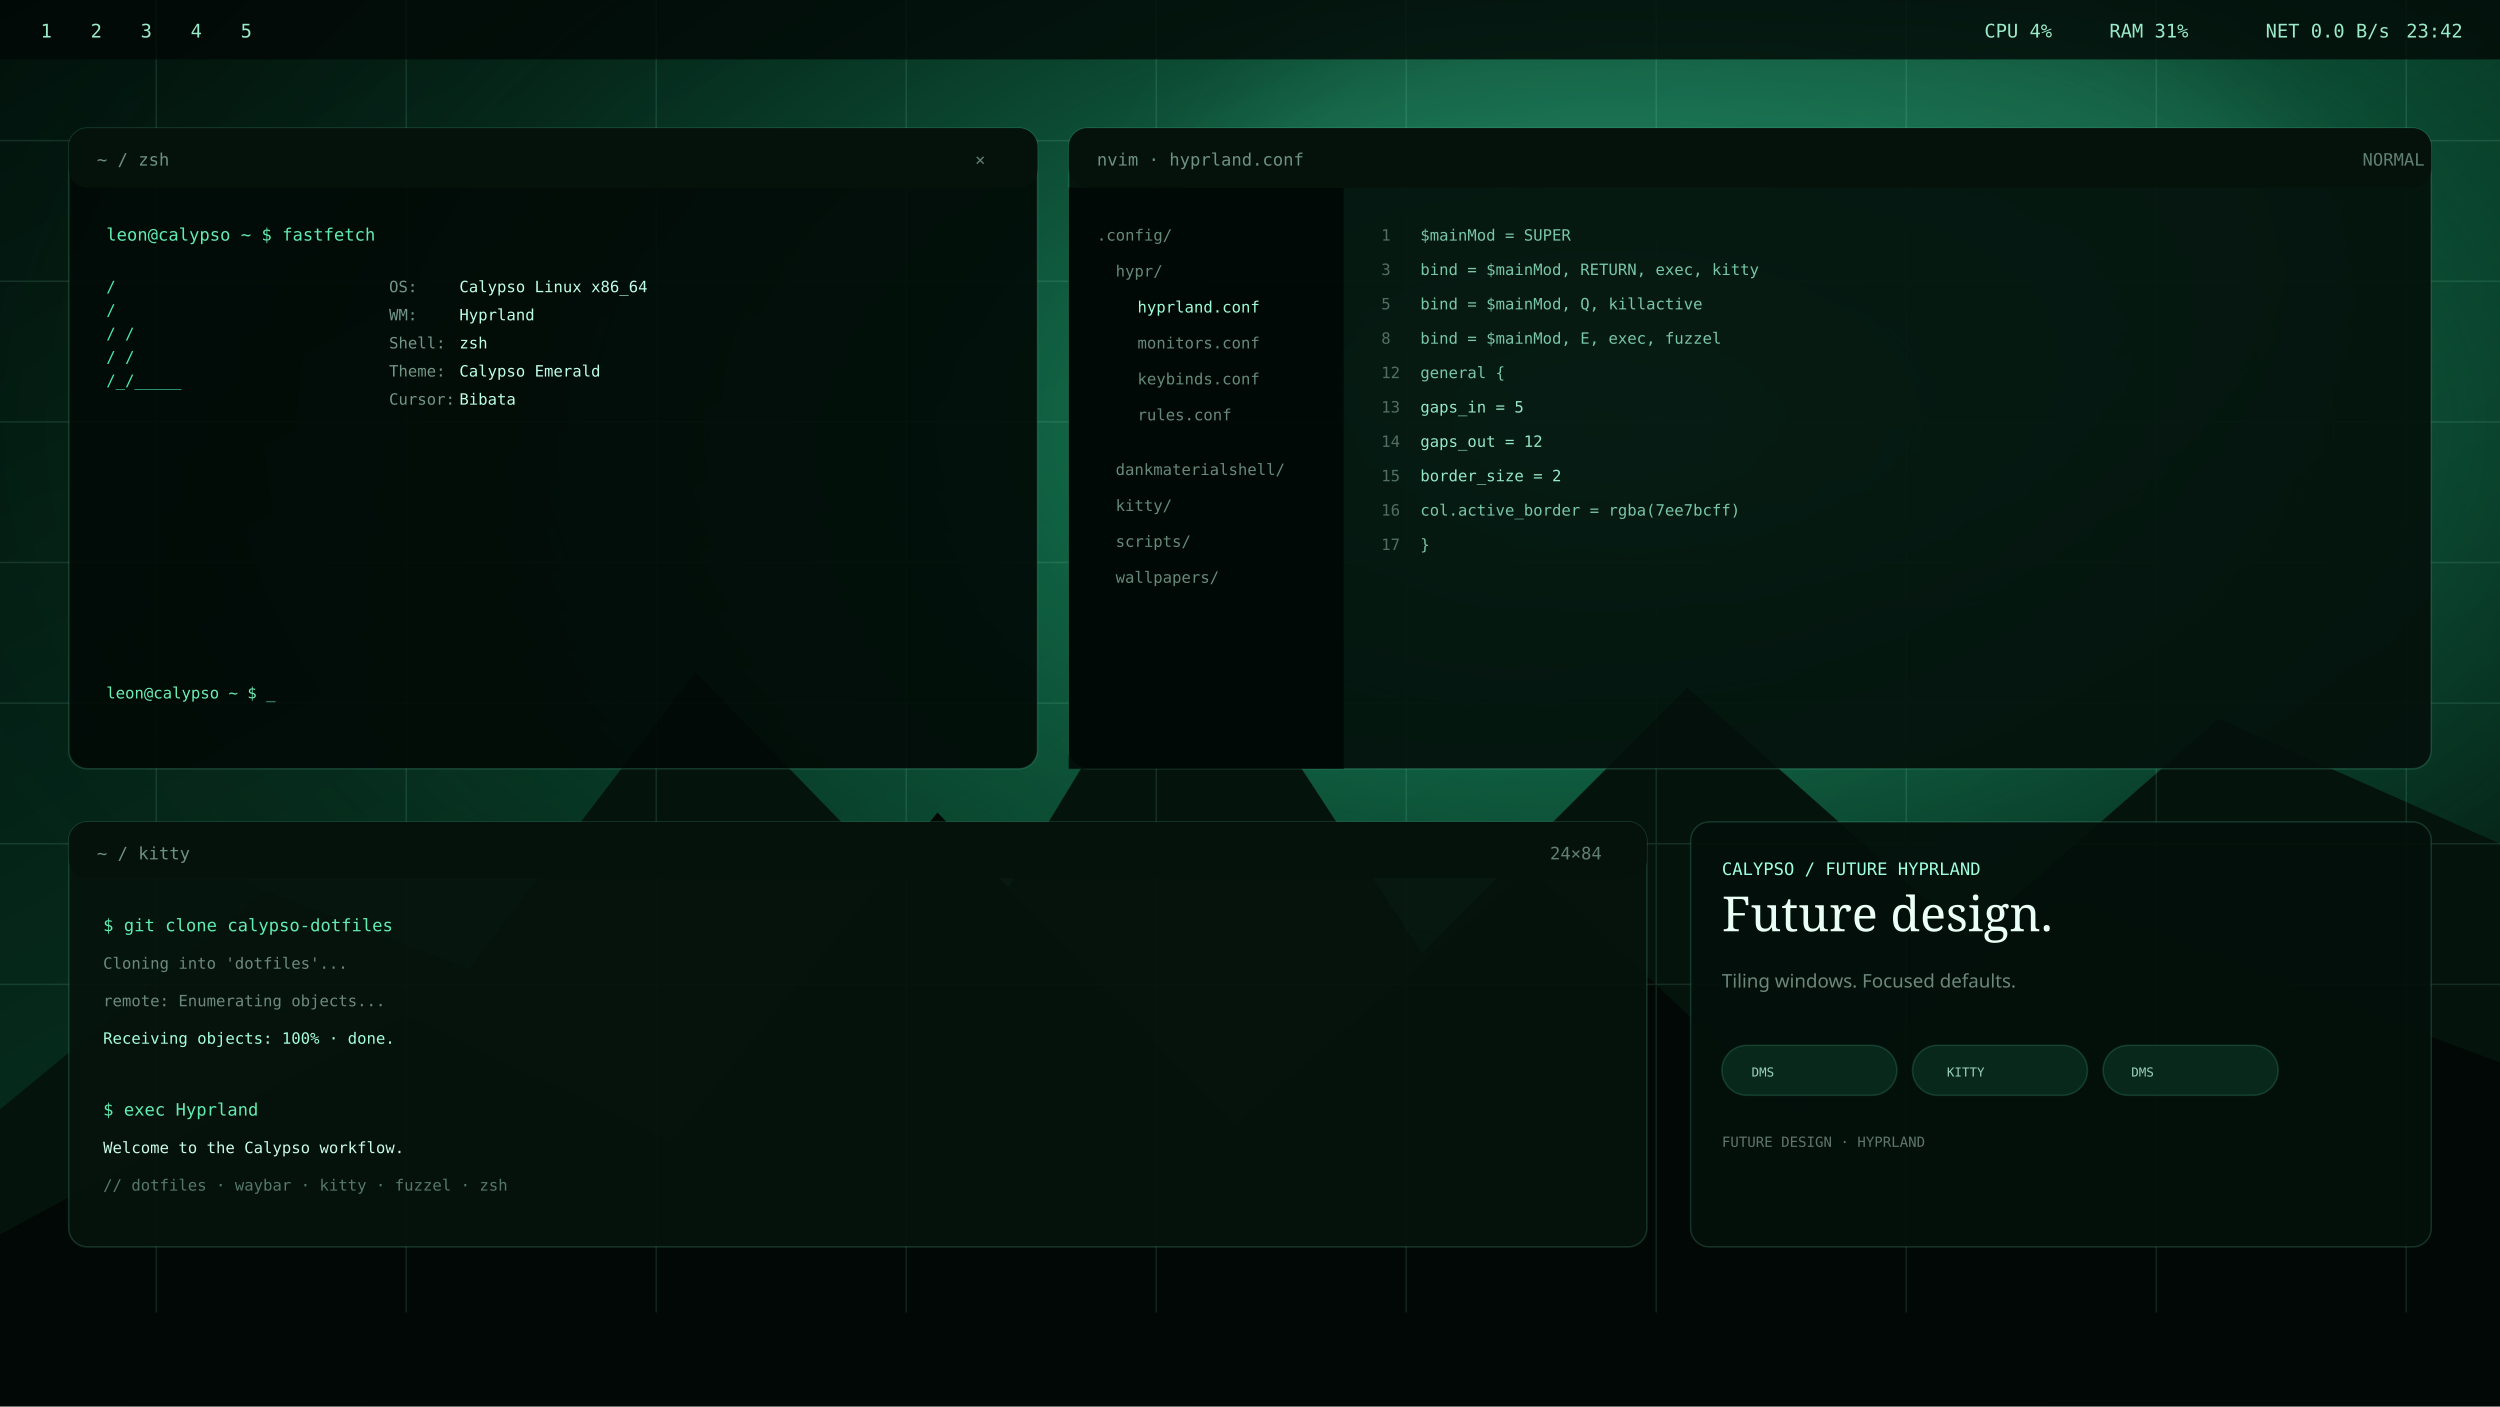
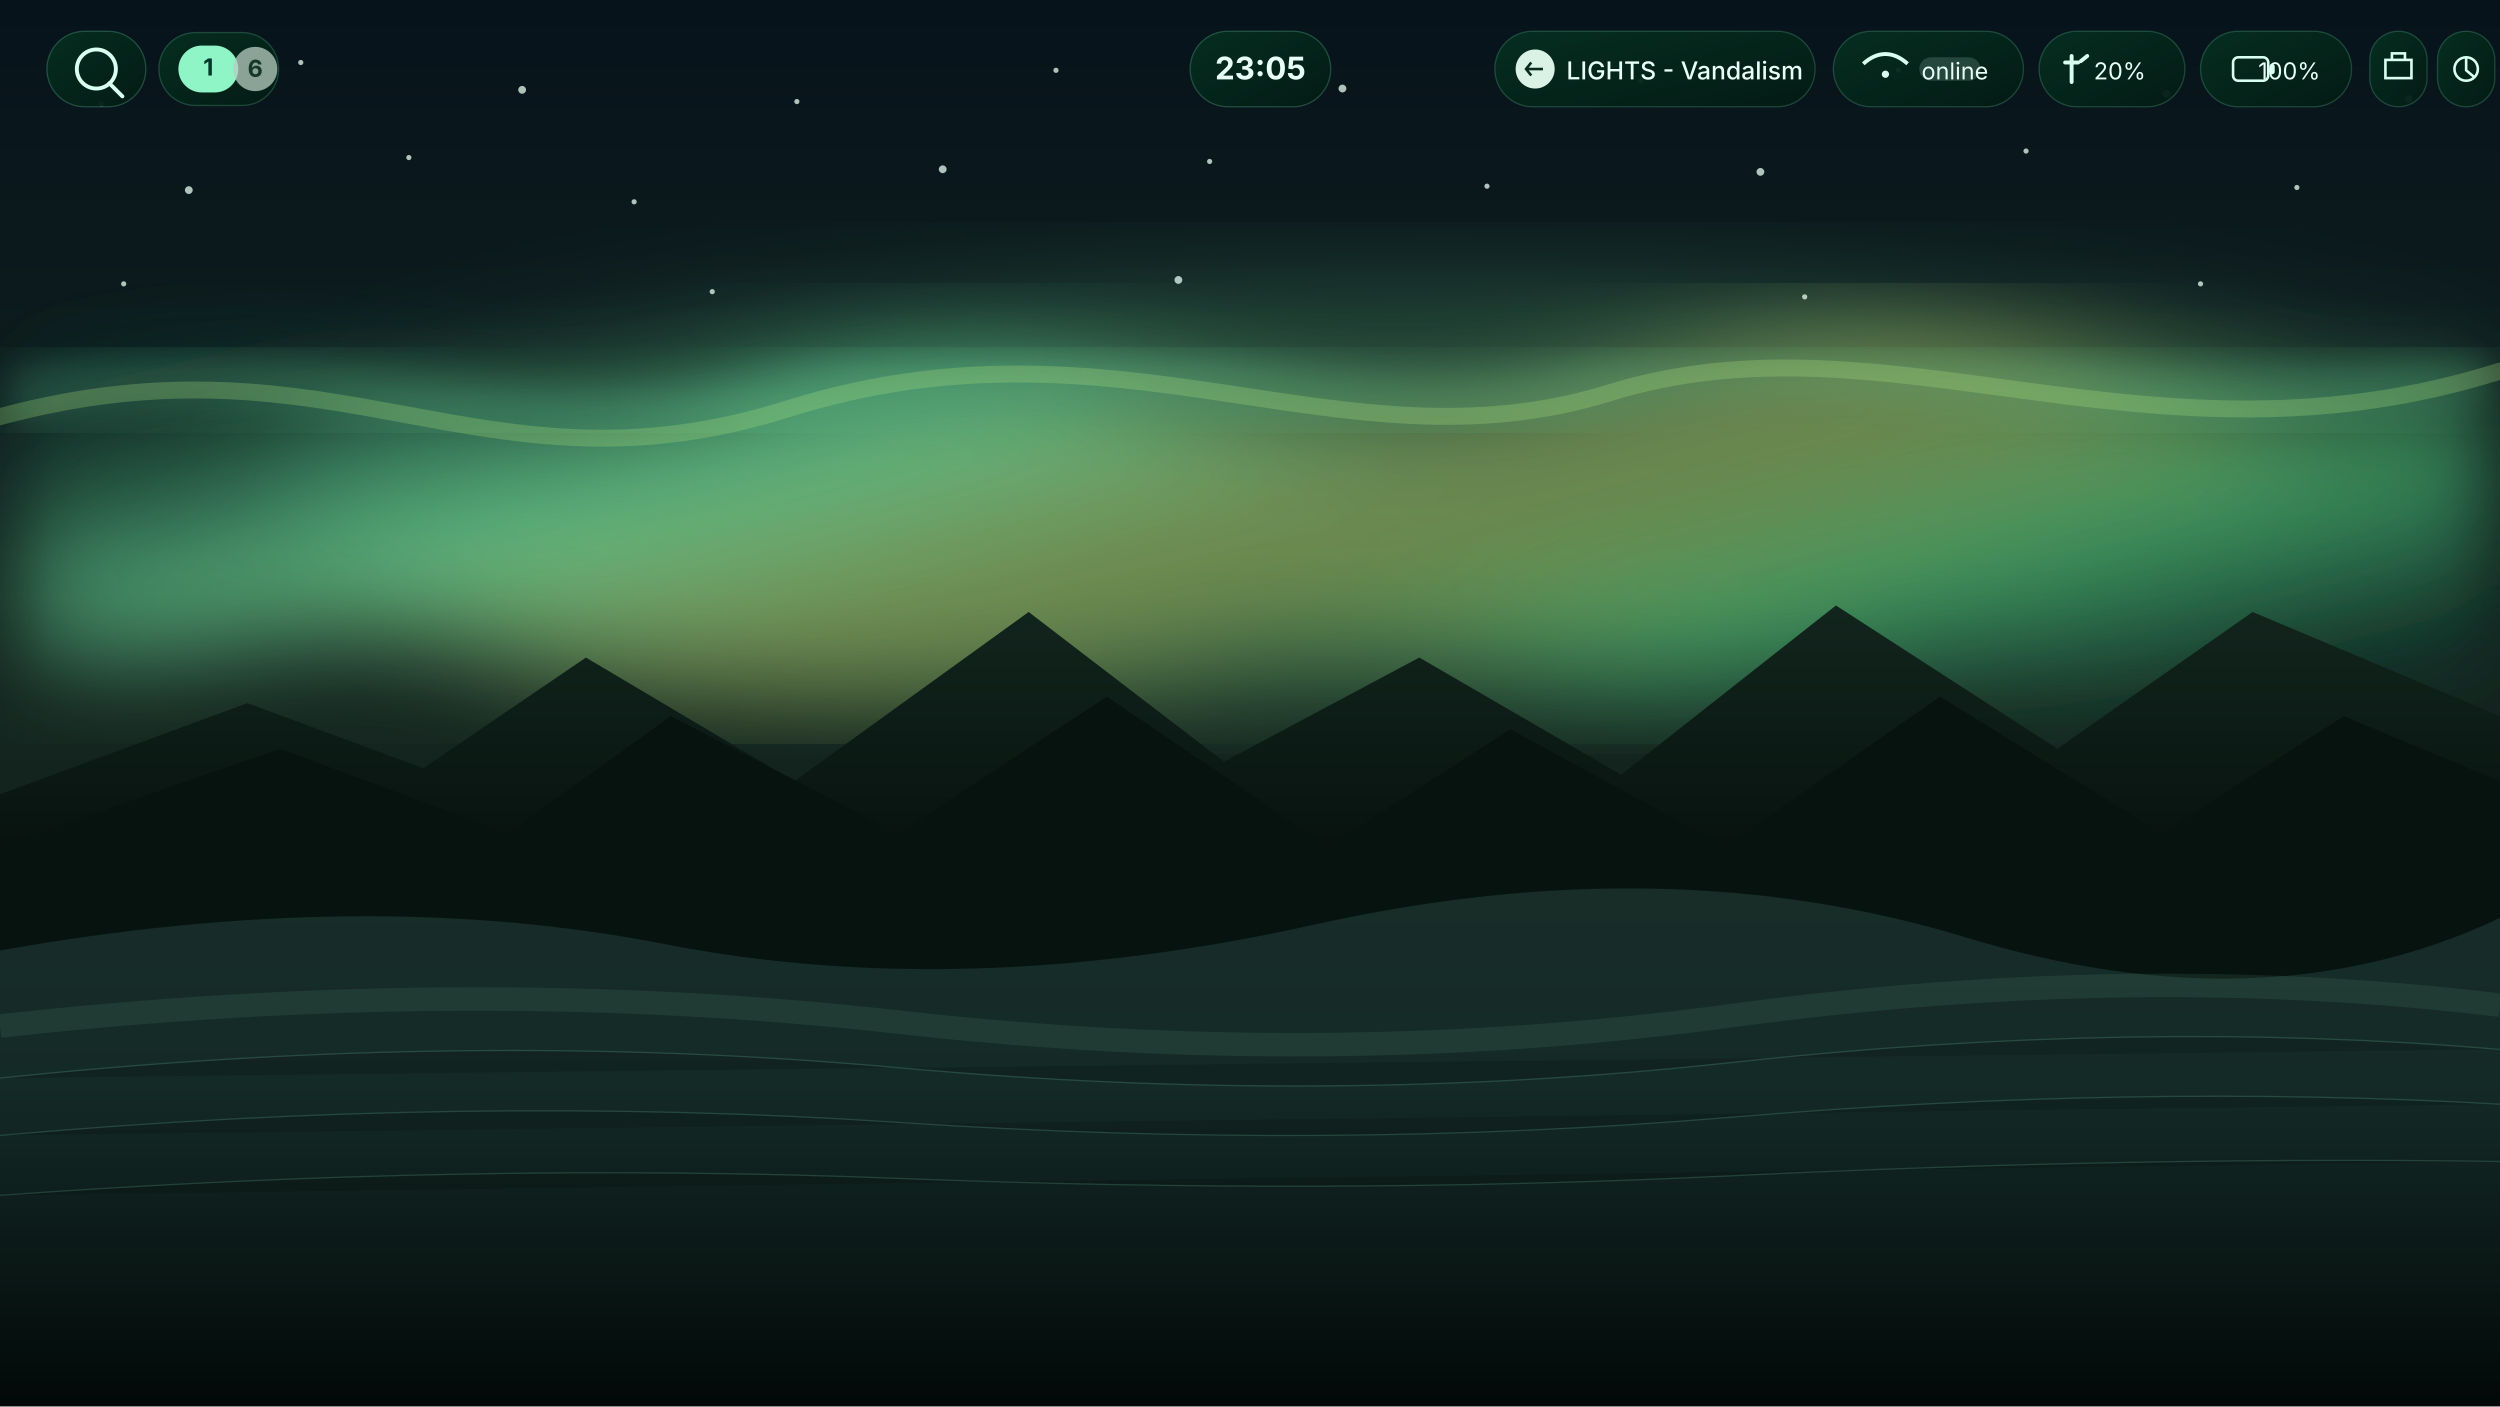
- <svg xmlns="http://www.w3.org/2000/svg" viewBox="0 0 1600 900">
+ <svg xmlns="http://www.w3.org/2000/svg" viewBox="0 0 1920 1080" role="img" aria-labelledby="title desc">
  <defs>
-     <linearGradient id="bg" x1="0" y1="0" x2="1" y2="1">
-       <stop stop-color="#02110b" />
-       <stop offset=".5" stop-color="#06301f" />
-       <stop offset="1" stop-color="#010603" />
+     <linearGradient id="sky" x1="0" y1="0" x2="0" y2="1">
+       <stop offset="0" stop-color="#07131b" />
+       <stop offset=".52" stop-color="#14251f" />
+       <stop offset="1" stop-color="#08110f" />
    </linearGradient>
-     <radialGradient id="aurora" cx=".64" cy=".3" r=".7">
-       <stop stop-color="#35efaa" stop-opacity=".55" />
-       <stop offset=".65" stop-color="#19a976" stop-opacity=".12" />
-       <stop offset="1" stop-color="#0a2d1e" stop-opacity="0" />
-     </radialGradient>
-     <filter id="blur">
-       <feGaussianBlur stdDeviation="34" />
+     <linearGradient id="aurora" x1="0" y1=".2" x2="1" y2=".8">
+       <stop stop-color="#0b4f3d" stop-opacity=".15" />
+       <stop offset=".3" stop-color="#72e7a2" stop-opacity=".74" />
+       <stop offset=".55" stop-color="#d9df6b" stop-opacity=".4" />
+       <stop offset=".78" stop-color="#43bd74" stop-opacity=".7" />
+       <stop offset="1" stop-color="#0b4f3d" stop-opacity=".1" />
+     </linearGradient>
+     <linearGradient id="mountain" x1="0" y1="0" x2="0" y2="1">
+       <stop stop-color="#12251d" />
+       <stop offset="1" stop-color="#020807" />
+     </linearGradient>
+     <linearGradient id="water" x1="0" y1="0" x2="0" y2="1">
+       <stop stop-color="#182d28" />
+       <stop offset=".38" stop-color="#142a27" />
+       <stop offset="1" stop-color="#020908" />
+     </linearGradient>
+     <linearGradient id="capsule" x1="0" y1="0" x2="1" y2="1">
+       <stop stop-color="#062f21" stop-opacity=".94" />
+       <stop offset="1" stop-color="#031b14" stop-opacity=".96" />
+     </linearGradient>
+     <filter id="glow">
+       <feGaussianBlur stdDeviation="18" />
+     </filter>
+     <filter id="soft">
+       <feGaussianBlur stdDeviation="40" />
    </filter>
  </defs>
-   <rect width="1600" height="900" fill="url(#bg)" />
-   <rect width="1600" height="900" fill="url(#aurora)" />
-   <path d="M0 710 170 570 300 620 445 430 620 610 760 380 910 610 1080 440 1260 600 1420 460 1600 540V900H0Z" fill="#04130c" />
-   <path d="M0 790 260 650 430 730 600 520 790 720 980 555 1150 715 1320 575 1600 680V900H0Z" fill="#020805" />
-   <ellipse cx="1120" cy="160" rx="360" ry="190" fill="#6dffd3" opacity=".10" filter="url(#blur)" />
-   <g opacity=".11" stroke="#9dffde">
-     <path d="M0 90H1600M0 180H1600M0 270H1600M0 360H1600M0 450H1600M0 540H1600M0 630H1600" />
-     <path d="M100 0V840M260 0V840M420 0V840M580 0V840M740 0V840M900 0V840M1060 0V840M1220 0V840M1380 0V840M1540 0V840" />
+   <rect width="1920" height="1080" fill="url(#sky)" />
+   <ellipse cx="1110" cy="375" rx="900" ry="170" fill="#7affad" opacity=".16" filter="url(#soft)" />
+   <path d="M0 285 C230 215 355 365 555 300 C755 235 895 315 1065 315 C1250 315 1360 205 1570 265 C1740 315 1820 350 1920 305 L1920 515 C1740 585 1600 480 1445 510 C1230 555 1110 475 930 510 C745 545 545 560 380 505 C220 450 145 535 0 485 Z" fill="url(#aurora)" filter="url(#soft)" />
+   <path d="M0 310 C260 240 370 378 605 304 C860 224 1030 355 1235 292 C1450 225 1650 360 1920 275" fill="none" stroke="#75e8a7" stroke-width="46" stroke-linecap="round" opacity=".22" filter="url(#glow)" />
+   <path d="M0 320 C260 250 370 388 605 314 C860 234 1030 365 1235 302 C1450 235 1650 370 1920 285" fill="none" stroke="#b1e981" stroke-width="13" stroke-linecap="round" opacity=".26" />
+   <g fill="#d8efe4" opacity=".8">
+     <circle cx="78" cy="80" r="2" />
+     <circle cx="145" cy="146" r="3" />
+     <circle cx="231" cy="48" r="2" />
+     <circle cx="314" cy="121" r="2" />
+     <circle cx="401" cy="69" r="3" />
+     <circle cx="487" cy="155" r="2" />
+     <circle cx="612" cy="78" r="2" />
+     <circle cx="724" cy="130" r="3" />
+     <circle cx="811" cy="54" r="2" />
+     <circle cx="929" cy="124" r="2" />
+     <circle cx="1031" cy="68" r="3" />
+     <circle cx="1142" cy="143" r="2" />
+     <circle cx="1260" cy="62" r="2" />
+     <circle cx="1352" cy="132" r="3" />
+     <circle cx="1458" cy="54" r="2" />
+     <circle cx="1556" cy="116" r="2" />
+     <circle cx="1664" cy="72" r="3" />
+     <circle cx="1764" cy="144" r="2" />
+     <circle cx="1850" cy="76" r="3" />
+     <circle cx="95" cy="218" r="2" />
+     <circle cx="547" cy="224" r="2" />
+     <circle cx="905" cy="215" r="3" />
+     <circle cx="1386" cy="228" r="2" />
+     <circle cx="1690" cy="218" r="2" />
  </g>
-   <rect x="0" y="0" width="1600" height="38" fill="#020805" fill-opacity=".8" />
-   <g fill="#9beac9" font-family="monospace" font-size="12">
-     <text x="26" y="24">1</text>
-     <text x="58" y="24">2</text>
-     <text x="90" y="24">3</text>
-     <text x="122" y="24">4</text>
-     <text x="154" y="24">5</text>
-     <text x="1270" y="24">CPU 4%</text>
-     <text x="1350" y="24">RAM 31%</text>
-     <text x="1450" y="24">NET 0.0 B/s</text>
-     <text x="1540" y="24">23:42</text>
+   <path d="M0 610 L190 540 L325 590 L450 505 L610 600 L790 470 L940 585 L1090 505 L1245 595 L1410 465 L1580 575 L1730 470 L1920 550 V760 H0 Z" fill="url(#mountain)" />
+   <path d="M0 650 L215 575 L390 640 L515 550 L690 640 L850 535 L1020 650 L1160 560 L1325 650 L1490 535 L1660 640 L1800 550 L1920 600 V760 H0 Z" fill="#07130f" />
+   <path d="M0 730 Q280 680 510 725 T1010 710 T1510 720 T1920 705 V1080 H0Z" fill="url(#water)" />
+   <path d="M0 788 Q360 748 690 785 T1330 780 T1920 772" fill="none" stroke="#67aa8b" stroke-opacity=".13" stroke-width="18" />
+   <g opacity=".16" stroke="#8df6bd">
+     <path d="M0 828 Q360 790 690 820 T1330 816 T1920 806" />
+     <path d="M0 872 Q360 840 690 862 T1330 858 T1920 848" />
+     <path d="M0 918 Q360 892 690 905 T1330 903 T1920 892" />
  </g>
-   <g transform="translate(44 82)">
-     <rect width="620" height="410" rx="12" fill="#020906" fill-opacity=".90" stroke="#76ffd2" stroke-opacity=".17" />
-     <rect x="0" y="0" width="620" height="38" rx="12" fill="#05120c" />
-     <text x="18" y="24" fill="#6d9281" font-family="monospace" font-size="11">~ / zsh</text>
-     <text x="580" y="24" fill="#608072" font-family="monospace" font-size="11">×</text>
-     <text x="24" y="72" fill="#63ecb2" font-family="monospace" font-size="11">leon@calypso ~ $ fastfetch</text>
-     <g fill="#4be9ad" font-family="monospace" font-size="10">
-       <text x="24" y="105">         /</text>
-       <text x="24" y="120">        /  </text>
-       <text x="24" y="135">       / / </text>
-       <text x="24" y="150">      / /   </text>
-       <text x="24" y="165">     /_/_____</text>
-     </g>
-     <g fill="#729688" font-family="monospace" font-size="10">
-       <text x="205" y="105">OS:</text>
-       <text x="250" y="105" fill="#bfffe8">Calypso Linux x86_64</text>
-       <text x="205" y="123">WM:</text>
-       <text x="250" y="123" fill="#bfffe8">Hyprland</text>
-       <text x="205" y="141">Shell:</text>
-       <text x="250" y="141" fill="#bfffe8">zsh</text>
-       <text x="205" y="159">Theme:</text>
-       <text x="250" y="159" fill="#bfffe8">Calypso Emerald</text>
-       <text x="205" y="177">Cursor:</text>
-       <text x="250" y="177" fill="#bfffe8">Bibata</text>
-     </g>
-     <text x="24" y="365" fill="#6eeeb7" font-family="monospace" font-size="10">leon@calypso ~ $ _</text>
-   </g>
-   <g transform="translate(684 82)">
-     <rect width="872" height="410" rx="12" fill="#04110b" fill-opacity=".92" stroke="#76ffd2" stroke-opacity=".17" />
-     <rect x="0" y="0" width="872" height="38" rx="12" fill="#05120c" />
-     <text x="18" y="24" fill="#6d9281" font-family="monospace" font-size="11">nvim · hyprland.conf</text>
-     <text x="828" y="24" fill="#608072" font-family="monospace" font-size="11">NORMAL</text>
-     <rect x="0" y="38" width="176" height="372" fill="#020806" fill-opacity=".9" />
-     <g fill="#66897a" font-family="monospace" font-size="10">
-       <text x="18" y="72">.config/</text>
-       <text x="30" y="95">hypr/</text>
-       <text x="44" y="118" fill="#a0fbd7">hyprland.conf</text>
-       <text x="44" y="141">monitors.conf</text>
-       <text x="44" y="164">keybinds.conf</text>
-       <text x="44" y="187">rules.conf</text>
-       <text x="30" y="222">dankmaterialshell/</text>
-       <text x="30" y="245">kitty/</text>
-       <text x="30" y="268">scripts/</text>
-       <text x="30" y="291">wallpapers/</text>
-     </g>
-     <g font-family="monospace" font-size="10">
-       <text x="200" y="72" fill="#526f63">1</text>
-       <text x="225" y="72" fill="#79c6a8">$mainMod = SUPER</text>
-       <text x="200" y="94" fill="#526f63">3</text>
-       <text x="225" y="94" fill="#79c6a8">bind = $mainMod, RETURN, exec, kitty</text>
-       <text x="200" y="116" fill="#526f63">5</text>
-       <text x="225" y="116" fill="#79c6a8">bind = $mainMod, Q, killactive</text>
-       <text x="200" y="138" fill="#526f63">8</text>
-       <text x="225" y="138" fill="#79c6a8">bind = $mainMod, E, exec, fuzzel</text>
-       <text x="200" y="160" fill="#526f63">12</text>
-       <text x="225" y="160" fill="#79c6a8">general {</text>
-       <text x="200" y="182" fill="#526f63">13</text>
-       <text x="225" y="182" fill="#96e8c7">  gaps_in = 5</text>
-       <text x="200" y="204" fill="#526f63">14</text>
-       <text x="225" y="204" fill="#96e8c7">  gaps_out = 12</text>
-       <text x="200" y="226" fill="#526f63">15</text>
-       <text x="225" y="226" fill="#96e8c7">  border_size = 2</text>
-       <text x="200" y="248" fill="#526f63">16</text>
-       <text x="225" y="248" fill="#79c6a8">  col.active_border = rgba(7ee7bcff)</text>
-       <text x="200" y="270" fill="#526f63">17</text>
-       <text x="225" y="270" fill="#79c6a8">}</text>
-     </g>
-   </g>
-   <g transform="translate(44 526)">
-     <rect width="1010" height="272" rx="12" fill="#06130d" fill-opacity=".9" stroke="#76ffd2" stroke-opacity=".16" />
-     <rect x="0" y="0" width="1010" height="36" rx="12" fill="#05120c" />
-     <text x="18" y="24" fill="#6d9281" font-family="monospace" font-size="11">~ / kitty</text>
-     <text x="948" y="24" fill="#608072" font-family="monospace" font-size="11">24×84</text>
-     <text x="22" y="70" fill="#63ecb2" font-family="monospace" font-size="11">$ git clone calypso-dotfiles</text>
-     <text x="22" y="94" fill="#6c897c" font-family="monospace" font-size="10">Cloning into 'dotfiles'...</text>
-     <text x="22" y="118" fill="#6c897c" font-family="monospace" font-size="10">remote: Enumerating objects...</text>
-     <text x="22" y="142" fill="#a6ffe0" font-family="monospace" font-size="10">Receiving objects: 100% · done.</text>
-     <text x="22" y="188" fill="#63ecb2" font-family="monospace" font-size="11">$ exec Hyprland</text>
-     <text x="22" y="212" fill="#c9f9e8" font-family="monospace" font-size="10">Welcome to the Calypso workflow.</text>
-     <text x="22" y="236" fill="#557869" font-family="monospace" font-size="10">// dotfiles · waybar · kitty · fuzzel · zsh</text>
-   </g>
-   <g transform="translate(1082 526)">
-     <rect width="474" height="272" rx="12" fill="#04100a" fill-opacity=".92" stroke="#76ffd2" stroke-opacity=".16" />
-     <text x="20" y="34" fill="#9fffe0" font-family="monospace" font-size="11">CALYPSO / FUTURE HYPRLAND</text>
-     <text x="20" y="70" fill="#eafff5" font-family="Georgia" font-size="31">Future design.</text>
-     <text x="20" y="106" fill="#6c887b" font-family="sans-serif" font-size="12">Tiling windows. Focused defaults.</text>
-     <g fill="#08281b" stroke="#58dcae" stroke-opacity=".18">
-       <rect x="20" y="143" width="112" height="32" rx="16" />
-       <rect x="142" y="143" width="112" height="32" rx="16" />
-       <rect x="264" y="143" width="112" height="32" rx="16" />
-     </g>
-     <g fill="#9bd3bd" font-family="monospace" font-size="8">
-       <text x="39" y="163">DMS</text>
-       <text x="164" y="163">KITTY</text>
-       <text x="282" y="163">DMS</text>
-     </g>
-     <text x="20" y="208" fill="#5e776b" font-family="monospace" font-size="9">FUTURE DESIGN · HYPRLAND</text>
+   <g font-family="Inter, system-ui, sans-serif">
+     <rect x="36" y="24" width="76" height="58" rx="29" fill="url(#capsule)" stroke="#6ee8b0" stroke-opacity=".25" />
+     <circle cx="74" cy="53" r="15" fill="none" stroke="#d8fff0" stroke-width="3" />
+     <path d="M84 64 L94 74" stroke="#d8fff0" stroke-width="3" stroke-linecap="round" />
+     <rect x="122" y="25" width="92" height="56" rx="28" fill="url(#capsule)" stroke="#6ee8b0" stroke-opacity=".22" />
+     <rect x="137" y="35" width="46" height="36" rx="18" fill="#8ff5c7" />
+     <text x="160" y="58" text-anchor="middle" fill="#003827" font-size="18" font-weight="700">1</text>
+     <circle cx="196" cy="53" r="17" fill="#b8cec2" opacity=".75" />
+     <text x="196" y="59" text-anchor="middle" fill="#16382a" font-size="18" font-weight="700">6</text>
+     <rect x="914" y="24" width="108" height="58" rx="29" fill="url(#capsule)" stroke="#6ee8b0" stroke-opacity=".25" />
+     <text x="968" y="61" text-anchor="middle" fill="#e7fff6" font-size="24" font-weight="700">23:05</text>
+     <rect x="1148" y="24" width="246" height="58" rx="29" fill="url(#capsule)" stroke="#6ee8b0" stroke-opacity=".22" />
+     <circle cx="1179" cy="53" r="15" fill="#d9f2e5" />
+     <path d="M1173 53h12M1176 48l-4 5 4 5" stroke="#0a2c20" stroke-width="2" fill="none" />
+     <text x="1203" y="61" fill="#e7fff6" font-size="19" font-weight="500">LIGHTS - Vandalism</text>
+     <rect x="1408" y="24" width="146" height="58" rx="29" fill="url(#capsule)" stroke="#6ee8b0" stroke-opacity=".22" />
+     <path d="M1431 49c11-10 23-10 34 0" stroke="#d8fff0" stroke-width="3" fill="none" />
+     <circle cx="1448" cy="57" r="2.8" fill="#d8fff0" />
+     <rect x="1474" y="44" width="47" height="18" rx="9" fill="#d8fff0" opacity=".16" />
+     <text x="1527" y="61" text-anchor="end" fill="#e7fff6" font-size="18">online</text>
+     <rect x="1566" y="24" width="112" height="58" rx="29" fill="url(#capsule)" stroke="#6ee8b0" stroke-opacity=".22" />
+     <path d="M1591 43v20 M1586 48h10 M1598 47l5-4" stroke="#d8fff0" stroke-width="3" stroke-linecap="round" />
+     <text x="1648" y="61" text-anchor="end" fill="#e7fff6" font-size="18">20%</text>
+     <rect x="1690" y="24" width="116" height="58" rx="29" fill="url(#capsule)" stroke="#6ee8b0" stroke-opacity=".22" />
+     <rect x="1715" y="44" width="27" height="18" rx="4" fill="none" stroke="#d8fff0" stroke-width="2" />
+     <rect x="1743" y="49" width="4" height="8" rx="2" fill="#d8fff0" />
+     <text x="1782" y="61" text-anchor="end" fill="#e7fff6" font-size="18">100%</text>
+     <rect x="1820" y="24" width="44" height="58" rx="22" fill="url(#capsule)" stroke="#6ee8b0" stroke-opacity=".22" />
+     <path d="M1832 46h20v14h-20z" fill="none" stroke="#d8fff0" stroke-width="2" />
+     <path d="M1837 46v-5h10v5" fill="none" stroke="#d8fff0" stroke-width="2" />
+     <rect x="1872" y="24" width="44" height="58" rx="22" fill="url(#capsule)" stroke="#6ee8b0" stroke-opacity=".22" />
+     <circle cx="1894" cy="53" r="9" fill="none" stroke="#d8fff0" stroke-width="2" />
+     <path d="M1894 44v10l6 5" fill="none" stroke="#d8fff0" stroke-width="2" />
  </g>
</svg>
